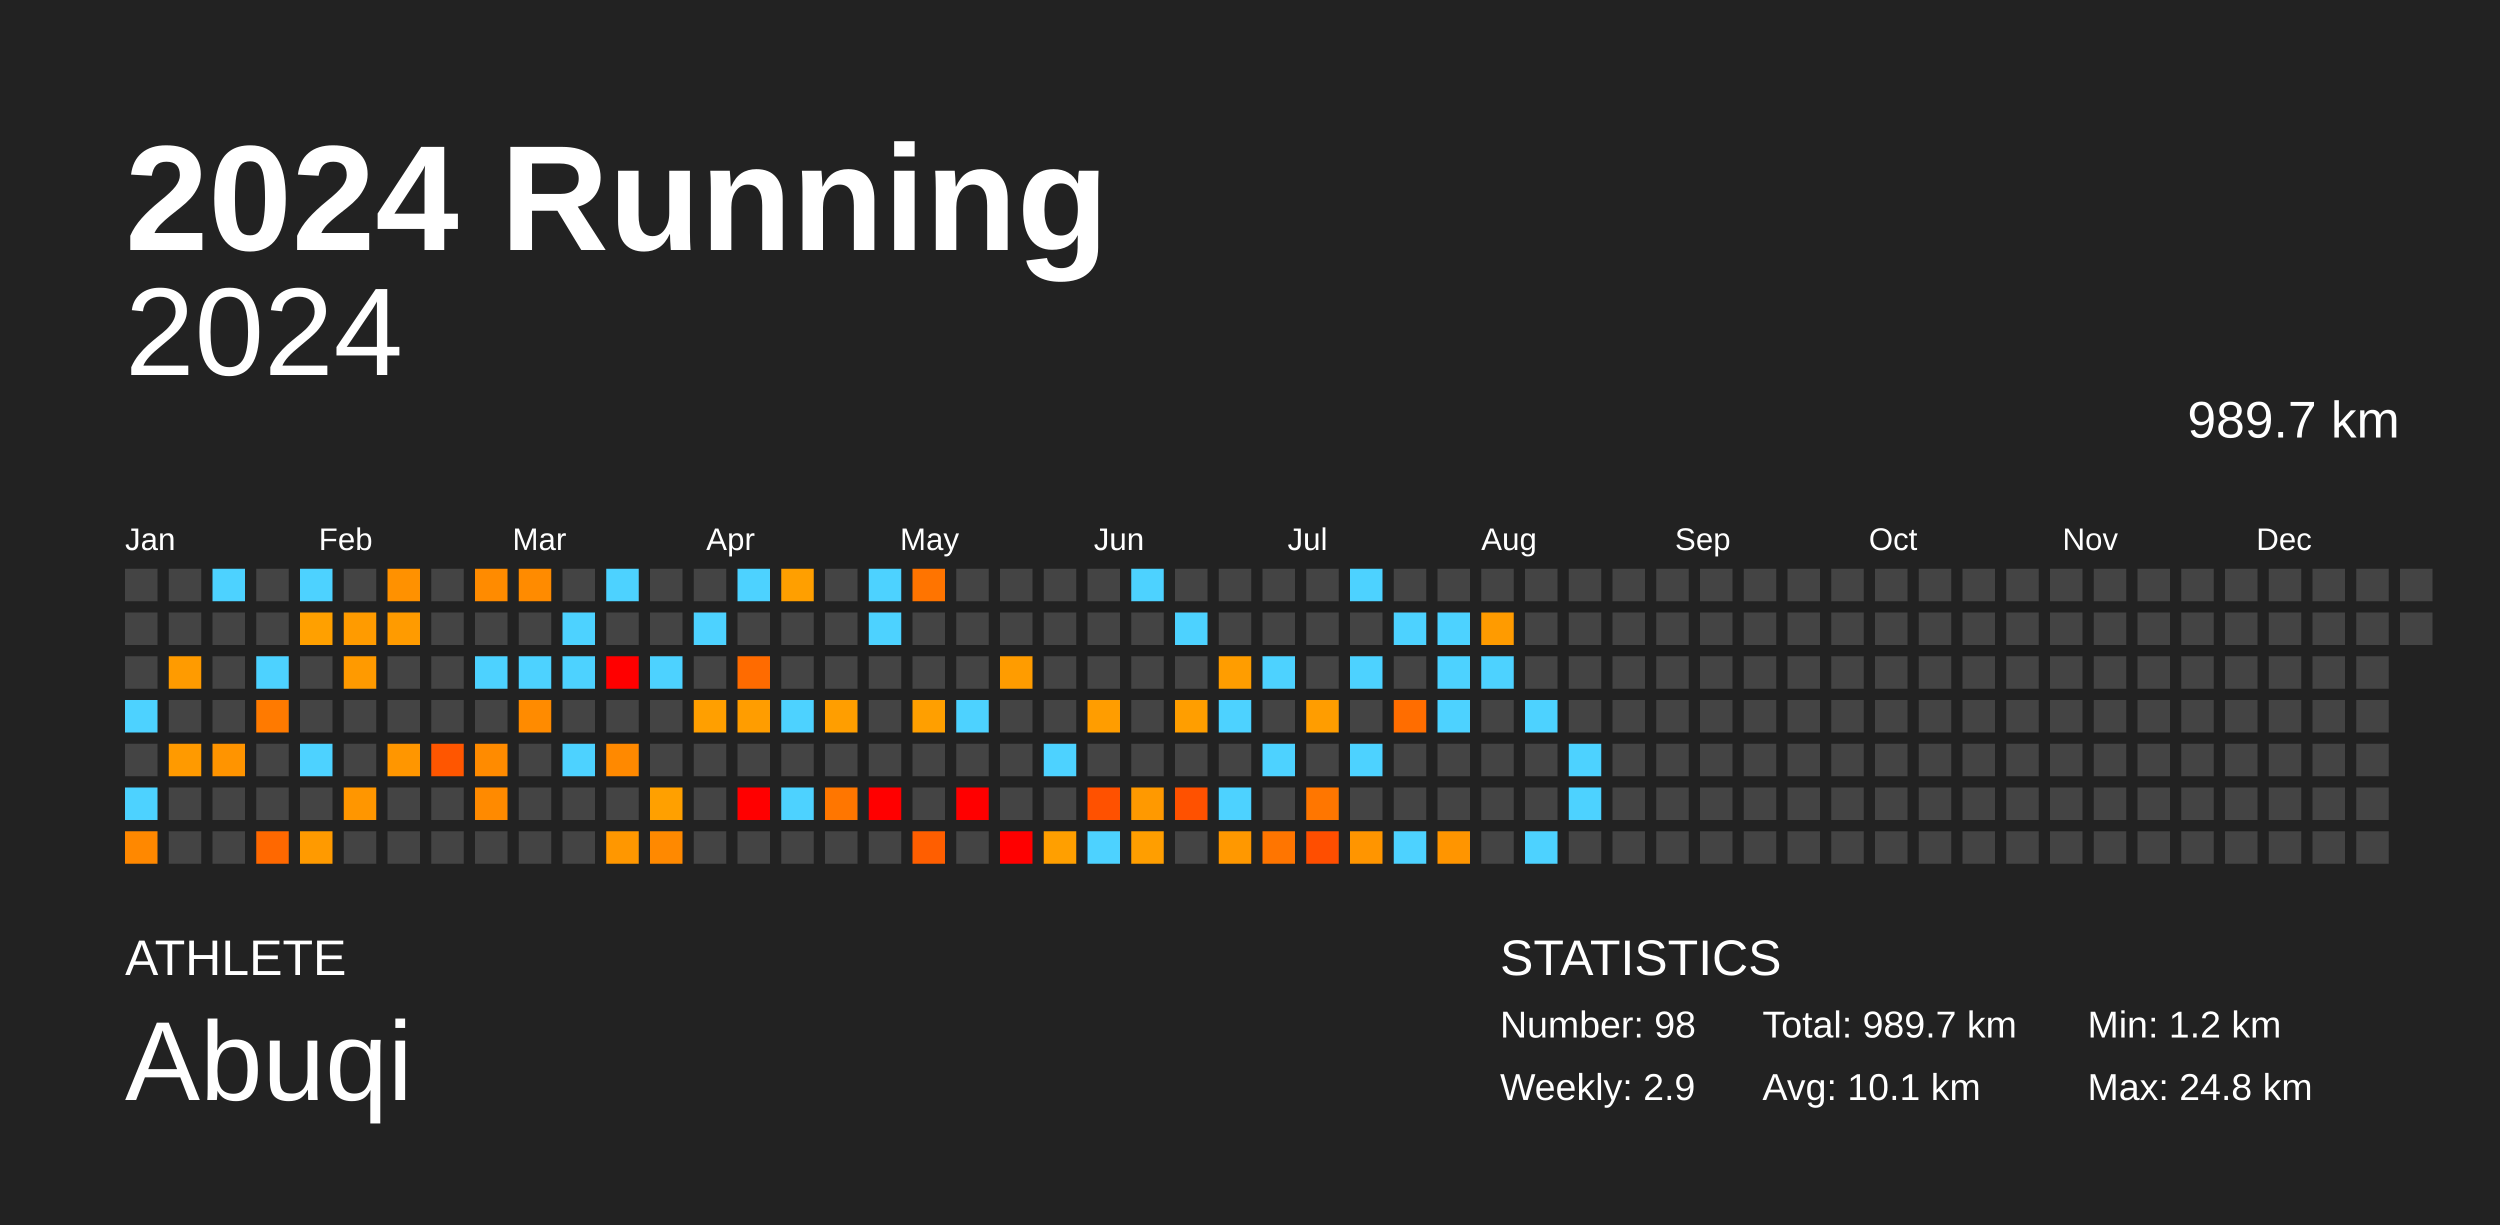
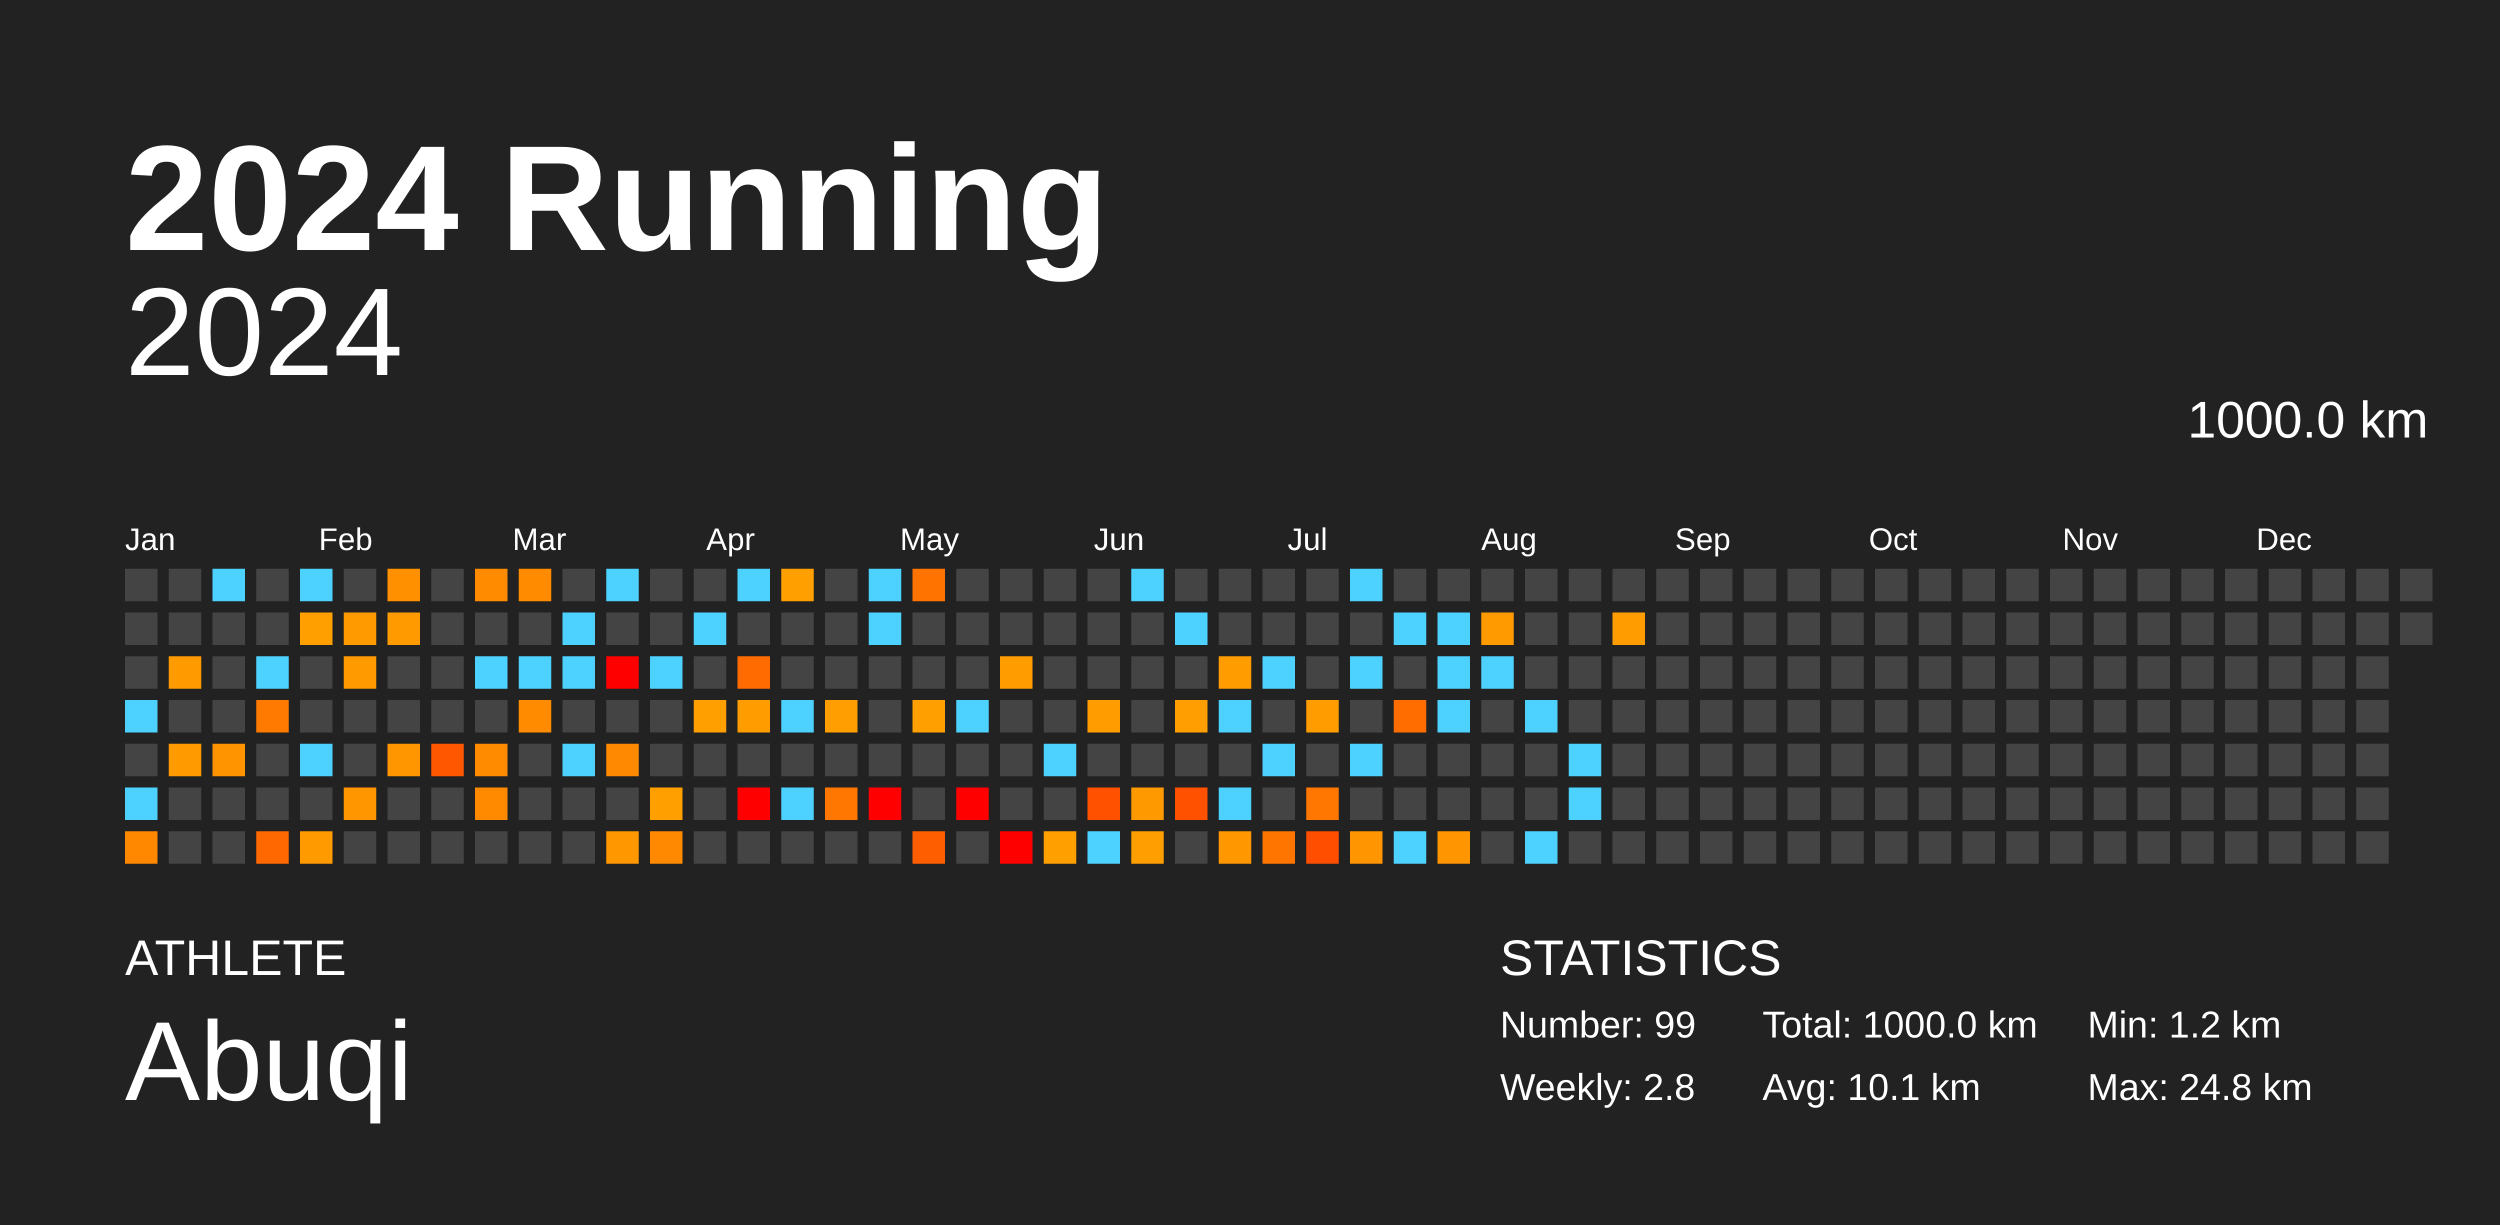
<svg xmlns="http://www.w3.org/2000/svg" baseProfile="full" height="98mm" version="1.1" viewBox="0,0,200,98" width="200mm">
  <defs />
  <rect fill="#222222" height="98" width="200" x="0" y="0" />
  <text fill="#FFFFFF" style="font-size:12px; font-family:Arial; font-weight:bold;" x="10" y="20">2024 Running</text>
  <text fill="#FFFFFF" style="font-size:4px; font-family:Arial" x="10" y="78">ATHLETE</text>
  <text fill="#FFFFFF" style="font-size:9px; font-family:Arial" x="10" y="88">Abuqi</text>
  <text fill="#FFFFFF" style="font-size:4px; font-family:Arial" x="120" y="78">STATISTICS</text>
-   <text fill="#FFFFFF" style="font-size:3px; font-family:Arial" x="120" y="83">Number: 98</text>
-   <text fill="#FFFFFF" style="font-size:3px; font-family:Arial" x="120" y="88">Weekly: 2.9</text>
-   <text fill="#FFFFFF" style="font-size:3px; font-family:Arial" x="141" y="83">Total: 989.7 km</text>
+   <text fill="#FFFFFF" style="font-size:3px; font-family:Arial" x="120" y="83">Number: 99</text>
+   <text fill="#FFFFFF" style="font-size:3px; font-family:Arial" x="120" y="88">Weekly: 2.8</text>
+   <text fill="#FFFFFF" style="font-size:3px; font-family:Arial" x="141" y="83">Total: 1000.0 km</text>
  <text fill="#FFFFFF" style="font-size:3px; font-family:Arial" x="141" y="88">Avg: 10.1 km</text>
  <text fill="#FFFFFF" style="font-size:3px; font-family:Arial" x="167" y="83">Min: 1.2 km</text>
  <text fill="#FFFFFF" style="font-size:3px; font-family:Arial" x="167" y="88">Max: 24.8 km</text>
  <text alignment-baseline="hanging" fill="#FFFFFF" style="font-size:10.0px; font-family:Arial;" x="10" y="30">2024</text>
-   <text alignment-baseline="hanging" fill="#FFFFFF" style="font-size:4.125px; font-family:Arial;" x="175" y="35">989.7 km</text>
+   <text alignment-baseline="hanging" fill="#FFFFFF" style="font-size:4.125px; font-family:Arial;" x="175" y="35">1000.0 km</text>
  <text fill="#FFFFFF" style="font-size:2.5px; font-family:Arial" x="10.0" y="44">Jan</text>
  <text fill="#FFFFFF" style="font-size:2.5px; font-family:Arial" x="25.5" y="44">Feb</text>
  <text fill="#FFFFFF" style="font-size:2.5px; font-family:Arial" x="41.0" y="44">Mar</text>
  <text fill="#FFFFFF" style="font-size:2.5px; font-family:Arial" x="56.5" y="44">Apr</text>
  <text fill="#FFFFFF" style="font-size:2.5px; font-family:Arial" x="72.0" y="44">May</text>
  <text fill="#FFFFFF" style="font-size:2.5px; font-family:Arial" x="87.5" y="44">Jun</text>
  <text fill="#FFFFFF" style="font-size:2.5px; font-family:Arial" x="103.0" y="44">Jul</text>
  <text fill="#FFFFFF" style="font-size:2.5px; font-family:Arial" x="118.5" y="44">Aug</text>
  <text fill="#FFFFFF" style="font-size:2.5px; font-family:Arial" x="134.0" y="44">Sep</text>
  <text fill="#FFFFFF" style="font-size:2.5px; font-family:Arial" x="149.5" y="44">Oct</text>
  <text fill="#FFFFFF" style="font-size:2.5px; font-family:Arial" x="165.0" y="44">Nov</text>
  <text fill="#FFFFFF" style="font-size:2.5px; font-family:Arial" x="180.5" y="44">Dec</text>
  <rect fill="#444444" height="2.6" width="2.6" x="10.0" y="45.5" />
  <rect fill="#444444" height="2.6" width="2.6" x="10.0" y="49.0" />
  <rect fill="#444444" height="2.6" width="2.6" x="10.0" y="52.5" />
  <rect fill="#4dd2ff" height="2.6" width="2.6" x="10.0" y="56.0" />
  <rect fill="#444444" height="2.6" width="2.6" x="10.0" y="59.5" />
  <rect fill="#4dd2ff" height="2.6" width="2.6" x="10.0" y="63.0" />
  <rect fill="#ff8800" height="2.6" width="2.6" x="10.0" y="66.5" />
  <rect fill="#444444" height="2.6" width="2.6" x="13.5" y="45.5" />
  <rect fill="#444444" height="2.6" width="2.6" x="13.5" y="49.0" />
  <rect fill="#ff9b00" height="2.6" width="2.6" x="13.5" y="52.5" />
  <rect fill="#444444" height="2.6" width="2.6" x="13.5" y="56.0" />
  <rect fill="#ff9a00" height="2.6" width="2.6" x="13.5" y="59.5" />
  <rect fill="#444444" height="2.6" width="2.6" x="13.5" y="63.0" />
  <rect fill="#444444" height="2.6" width="2.6" x="13.5" y="66.5" />
  <rect fill="#4dd2ff" height="2.6" width="2.6" x="17.0" y="45.5" />
  <rect fill="#444444" height="2.6" width="2.6" x="17.0" y="49.0" />
  <rect fill="#444444" height="2.6" width="2.6" x="17.0" y="52.5" />
  <rect fill="#444444" height="2.6" width="2.6" x="17.0" y="56.0" />
  <rect fill="#ff9400" height="2.6" width="2.6" x="17.0" y="59.5" />
  <rect fill="#444444" height="2.6" width="2.6" x="17.0" y="63.0" />
  <rect fill="#444444" height="2.6" width="2.6" x="17.0" y="66.5" />
  <rect fill="#444444" height="2.6" width="2.6" x="20.5" y="45.5" />
  <rect fill="#444444" height="2.6" width="2.6" x="20.5" y="49.0" />
  <rect fill="#4dd2ff" height="2.6" width="2.6" x="20.5" y="52.5" />
  <rect fill="#ff7a00" height="2.6" width="2.6" x="20.5" y="56.0" />
  <rect fill="#444444" height="2.6" width="2.6" x="20.5" y="59.5" />
  <rect fill="#444444" height="2.6" width="2.6" x="20.5" y="63.0" />
  <rect fill="#ff6800" height="2.6" width="2.6" x="20.5" y="66.5" />
  <rect fill="#4dd2ff" height="2.6" width="2.6" x="24.0" y="45.5" />
  <rect fill="#ffa000" height="2.6" width="2.6" x="24.0" y="49.0" />
  <rect fill="#444444" height="2.6" width="2.6" x="24.0" y="52.5" />
  <rect fill="#444444" height="2.6" width="2.6" x="24.0" y="56.0" />
  <rect fill="#4dd2ff" height="2.6" width="2.6" x="24.0" y="59.5" />
  <rect fill="#444444" height="2.6" width="2.6" x="24.0" y="63.0" />
  <rect fill="#ff9a00" height="2.6" width="2.6" x="24.0" y="66.5" />
  <rect fill="#444444" height="2.6" width="2.6" x="27.5" y="45.5" />
  <rect fill="#ff9b00" height="2.6" width="2.6" x="27.5" y="49.0" />
  <rect fill="#ff9a00" height="2.6" width="2.6" x="27.5" y="52.5" />
  <rect fill="#444444" height="2.6" width="2.6" x="27.5" y="56.0" />
  <rect fill="#444444" height="2.6" width="2.6" x="27.5" y="59.5" />
  <rect fill="#ff9600" height="2.6" width="2.6" x="27.5" y="63.0" />
  <rect fill="#444444" height="2.6" width="2.6" x="27.5" y="66.5" />
  <rect fill="#ff9100" height="2.6" width="2.6" x="31.0" y="45.5" />
  <rect fill="#ff9b00" height="2.6" width="2.6" x="31.0" y="49.0" />
  <rect fill="#444444" height="2.6" width="2.6" x="31.0" y="52.5" />
  <rect fill="#444444" height="2.6" width="2.6" x="31.0" y="56.0" />
  <rect fill="#ff9600" height="2.6" width="2.6" x="31.0" y="59.5" />
  <rect fill="#444444" height="2.6" width="2.6" x="31.0" y="63.0" />
  <rect fill="#444444" height="2.6" width="2.6" x="31.0" y="66.5" />
  <rect fill="#444444" height="2.6" width="2.6" x="34.5" y="45.5" />
  <rect fill="#444444" height="2.6" width="2.6" x="34.5" y="49.0" />
  <rect fill="#444444" height="2.6" width="2.6" x="34.5" y="52.5" />
  <rect fill="#444444" height="2.6" width="2.6" x="34.5" y="56.0" />
  <rect fill="#ff5600" height="2.6" width="2.6" x="34.5" y="59.5" />
  <rect fill="#444444" height="2.6" width="2.6" x="34.5" y="63.0" />
  <rect fill="#444444" height="2.6" width="2.6" x="34.5" y="66.5" />
  <rect fill="#ff8b00" height="2.6" width="2.6" x="38.0" y="45.5" />
  <rect fill="#444444" height="2.6" width="2.6" x="38.0" y="49.0" />
  <rect fill="#4dd2ff" height="2.6" width="2.6" x="38.0" y="52.5" />
  <rect fill="#444444" height="2.6" width="2.6" x="38.0" y="56.0" />
  <rect fill="#ff8b00" height="2.6" width="2.6" x="38.0" y="59.5" />
  <rect fill="#ff8a00" height="2.6" width="2.6" x="38.0" y="63.0" />
  <rect fill="#444444" height="2.6" width="2.6" x="38.0" y="66.5" />
  <rect fill="#ff8b00" height="2.6" width="2.6" x="41.5" y="45.5" />
  <rect fill="#444444" height="2.6" width="2.6" x="41.5" y="49.0" />
  <rect fill="#4dd2ff" height="2.6" width="2.6" x="41.5" y="52.5" />
  <rect fill="#ff8b00" height="2.6" width="2.6" x="41.5" y="56.0" />
  <rect fill="#444444" height="2.6" width="2.6" x="41.5" y="59.5" />
  <rect fill="#444444" height="2.6" width="2.6" x="41.5" y="63.0" />
  <rect fill="#444444" height="2.6" width="2.6" x="41.5" y="66.5" />
  <rect fill="#444444" height="2.6" width="2.6" x="45.0" y="45.5" />
  <rect fill="#4dd2ff" height="2.6" width="2.6" x="45.0" y="49.0" />
  <rect fill="#4dd2ff" height="2.6" width="2.6" x="45.0" y="52.5" />
  <rect fill="#444444" height="2.6" width="2.6" x="45.0" y="56.0" />
  <rect fill="#4dd2ff" height="2.6" width="2.6" x="45.0" y="59.5" />
  <rect fill="#444444" height="2.6" width="2.6" x="45.0" y="63.0" />
  <rect fill="#444444" height="2.6" width="2.6" x="45.0" y="66.5" />
  <rect fill="#4dd2ff" height="2.6" width="2.6" x="48.5" y="45.5" />
  <rect fill="#444444" height="2.6" width="2.6" x="48.5" y="49.0" />
  <rect fill="red" height="2.6" width="2.6" x="48.5" y="52.5" />
  <rect fill="#444444" height="2.6" width="2.6" x="48.5" y="56.0" />
  <rect fill="#ff8900" height="2.6" width="2.6" x="48.5" y="59.5" />
  <rect fill="#444444" height="2.6" width="2.6" x="48.5" y="63.0" />
  <rect fill="#ff9700" height="2.6" width="2.6" x="48.5" y="66.5" />
  <rect fill="#444444" height="2.6" width="2.6" x="52.0" y="45.5" />
  <rect fill="#444444" height="2.6" width="2.6" x="52.0" y="49.0" />
  <rect fill="#4dd2ff" height="2.6" width="2.6" x="52.0" y="52.5" />
  <rect fill="#444444" height="2.6" width="2.6" x="52.0" y="56.0" />
  <rect fill="#444444" height="2.6" width="2.6" x="52.0" y="59.5" />
  <rect fill="#ffa000" height="2.6" width="2.6" x="52.0" y="63.0" />
  <rect fill="#ff8900" height="2.6" width="2.6" x="52.0" y="66.5" />
  <rect fill="#444444" height="2.6" width="2.6" x="55.5" y="45.5" />
  <rect fill="#4dd2ff" height="2.6" width="2.6" x="55.5" y="49.0" />
  <rect fill="#444444" height="2.6" width="2.6" x="55.5" y="52.5" />
  <rect fill="#ff9f00" height="2.6" width="2.6" x="55.5" y="56.0" />
  <rect fill="#444444" height="2.6" width="2.6" x="55.5" y="59.5" />
  <rect fill="#444444" height="2.6" width="2.6" x="55.5" y="63.0" />
  <rect fill="#444444" height="2.6" width="2.6" x="55.5" y="66.5" />
  <rect fill="#4dd2ff" height="2.6" width="2.6" x="59.0" y="45.5" />
  <rect fill="#444444" height="2.6" width="2.6" x="59.0" y="49.0" />
  <rect fill="#ff6b00" height="2.6" width="2.6" x="59.0" y="52.5" />
  <rect fill="#ff9d00" height="2.6" width="2.6" x="59.0" y="56.0" />
  <rect fill="#444444" height="2.6" width="2.6" x="59.0" y="59.5" />
  <rect fill="red" height="2.6" width="2.6" x="59.0" y="63.0" />
  <rect fill="#444444" height="2.6" width="2.6" x="59.0" y="66.5" />
  <rect fill="#ff9f00" height="2.6" width="2.6" x="62.5" y="45.5" />
  <rect fill="#444444" height="2.6" width="2.6" x="62.5" y="49.0" />
  <rect fill="#444444" height="2.6" width="2.6" x="62.5" y="52.5" />
  <rect fill="#4dd2ff" height="2.6" width="2.6" x="62.5" y="56.0" />
  <rect fill="#444444" height="2.6" width="2.6" x="62.5" y="59.5" />
  <rect fill="#4dd2ff" height="2.6" width="2.6" x="62.5" y="63.0" />
  <rect fill="#444444" height="2.6" width="2.6" x="62.5" y="66.5" />
  <rect fill="#444444" height="2.6" width="2.6" x="66.0" y="45.5" />
  <rect fill="#444444" height="2.6" width="2.6" x="66.0" y="49.0" />
  <rect fill="#444444" height="2.6" width="2.6" x="66.0" y="52.5" />
  <rect fill="#ff9e00" height="2.6" width="2.6" x="66.0" y="56.0" />
  <rect fill="#444444" height="2.6" width="2.6" x="66.0" y="59.5" />
  <rect fill="#ff7600" height="2.6" width="2.6" x="66.0" y="63.0" />
  <rect fill="#444444" height="2.6" width="2.6" x="66.0" y="66.5" />
  <rect fill="#4dd2ff" height="2.6" width="2.6" x="69.5" y="45.5" />
  <rect fill="#4dd2ff" height="2.6" width="2.6" x="69.5" y="49.0" />
  <rect fill="#444444" height="2.6" width="2.6" x="69.5" y="52.5" />
  <rect fill="#444444" height="2.6" width="2.6" x="69.5" y="56.0" />
  <rect fill="#444444" height="2.6" width="2.6" x="69.5" y="59.5" />
  <rect fill="red" height="2.6" width="2.6" x="69.5" y="63.0" />
  <rect fill="#444444" height="2.6" width="2.6" x="69.5" y="66.5" />
  <rect fill="#ff7400" height="2.6" width="2.6" x="73.0" y="45.5" />
  <rect fill="#444444" height="2.6" width="2.6" x="73.0" y="49.0" />
  <rect fill="#444444" height="2.6" width="2.6" x="73.0" y="52.5" />
  <rect fill="#ff9f00" height="2.6" width="2.6" x="73.0" y="56.0" />
  <rect fill="#444444" height="2.6" width="2.6" x="73.0" y="59.5" />
  <rect fill="#444444" height="2.6" width="2.6" x="73.0" y="63.0" />
  <rect fill="#ff5e00" height="2.6" width="2.6" x="73.0" y="66.5" />
  <rect fill="#444444" height="2.6" width="2.6" x="76.5" y="45.5" />
  <rect fill="#444444" height="2.6" width="2.6" x="76.5" y="49.0" />
  <rect fill="#444444" height="2.6" width="2.6" x="76.5" y="52.5" />
  <rect fill="#4dd2ff" height="2.6" width="2.6" x="76.5" y="56.0" />
  <rect fill="#444444" height="2.6" width="2.6" x="76.5" y="59.5" />
  <rect fill="red" height="2.6" width="2.6" x="76.5" y="63.0" />
  <rect fill="#444444" height="2.6" width="2.6" x="76.5" y="66.5" />
  <rect fill="#444444" height="2.6" width="2.6" x="80.0" y="45.5" />
  <rect fill="#444444" height="2.6" width="2.6" x="80.0" y="49.0" />
  <rect fill="#ff9c00" height="2.6" width="2.6" x="80.0" y="52.5" />
  <rect fill="#444444" height="2.6" width="2.6" x="80.0" y="56.0" />
  <rect fill="#444444" height="2.6" width="2.6" x="80.0" y="59.5" />
  <rect fill="#444444" height="2.6" width="2.6" x="80.0" y="63.0" />
  <rect fill="red" height="2.6" width="2.6" x="80.0" y="66.5" />
  <rect fill="#444444" height="2.6" width="2.6" x="83.5" y="45.5" />
  <rect fill="#444444" height="2.6" width="2.6" x="83.5" y="49.0" />
  <rect fill="#444444" height="2.6" width="2.6" x="83.5" y="52.5" />
  <rect fill="#444444" height="2.6" width="2.6" x="83.5" y="56.0" />
  <rect fill="#4dd2ff" height="2.6" width="2.6" x="83.5" y="59.5" />
  <rect fill="#444444" height="2.6" width="2.6" x="83.5" y="63.0" />
  <rect fill="#ff9f00" height="2.6" width="2.6" x="83.5" y="66.5" />
  <rect fill="#444444" height="2.6" width="2.6" x="87.0" y="45.5" />
  <rect fill="#444444" height="2.6" width="2.6" x="87.0" y="49.0" />
  <rect fill="#444444" height="2.6" width="2.6" x="87.0" y="52.5" />
  <rect fill="#ff9d00" height="2.6" width="2.6" x="87.0" y="56.0" />
  <rect fill="#444444" height="2.6" width="2.6" x="87.0" y="59.5" />
  <rect fill="#ff5100" height="2.6" width="2.6" x="87.0" y="63.0" />
  <rect fill="#4dd2ff" height="2.6" width="2.6" x="87.0" y="66.5" />
  <rect fill="#4dd2ff" height="2.6" width="2.6" x="90.5" y="45.5" />
  <rect fill="#444444" height="2.6" width="2.6" x="90.5" y="49.0" />
  <rect fill="#444444" height="2.6" width="2.6" x="90.5" y="52.5" />
  <rect fill="#444444" height="2.6" width="2.6" x="90.5" y="56.0" />
  <rect fill="#444444" height="2.6" width="2.6" x="90.5" y="59.5" />
  <rect fill="#ff9900" height="2.6" width="2.6" x="90.5" y="63.0" />
  <rect fill="#ff9e00" height="2.6" width="2.6" x="90.5" y="66.5" />
  <rect fill="#444444" height="2.6" width="2.6" x="94.0" y="45.5" />
  <rect fill="#4dd2ff" height="2.6" width="2.6" x="94.0" y="49.0" />
  <rect fill="#444444" height="2.6" width="2.6" x="94.0" y="52.5" />
  <rect fill="#ff9e00" height="2.6" width="2.6" x="94.0" y="56.0" />
  <rect fill="#444444" height="2.6" width="2.6" x="94.0" y="59.5" />
  <rect fill="#ff5100" height="2.6" width="2.6" x="94.0" y="63.0" />
  <rect fill="#444444" height="2.6" width="2.6" x="94.0" y="66.5" />
  <rect fill="#444444" height="2.6" width="2.6" x="97.5" y="45.5" />
  <rect fill="#444444" height="2.6" width="2.6" x="97.5" y="49.0" />
  <rect fill="#ff9d00" height="2.6" width="2.6" x="97.5" y="52.5" />
  <rect fill="#4dd2ff" height="2.6" width="2.6" x="97.5" y="56.0" />
  <rect fill="#444444" height="2.6" width="2.6" x="97.5" y="59.5" />
  <rect fill="#4dd2ff" height="2.6" width="2.6" x="97.5" y="63.0" />
  <rect fill="#ff9800" height="2.6" width="2.6" x="97.5" y="66.5" />
  <rect fill="#444444" height="2.6" width="2.6" x="101.0" y="45.5" />
  <rect fill="#444444" height="2.6" width="2.6" x="101.0" y="49.0" />
  <rect fill="#4dd2ff" height="2.6" width="2.6" x="101.0" y="52.5" />
  <rect fill="#444444" height="2.6" width="2.6" x="101.0" y="56.0" />
  <rect fill="#4dd2ff" height="2.6" width="2.6" x="101.0" y="59.5" />
  <rect fill="#444444" height="2.6" width="2.6" x="101.0" y="63.0" />
  <rect fill="#ff7500" height="2.6" width="2.6" x="101.0" y="66.5" />
  <rect fill="#444444" height="2.6" width="2.6" x="104.5" y="45.5" />
  <rect fill="#444444" height="2.6" width="2.6" x="104.5" y="49.0" />
  <rect fill="#444444" height="2.6" width="2.6" x="104.5" y="52.5" />
  <rect fill="#ff9d00" height="2.6" width="2.6" x="104.5" y="56.0" />
  <rect fill="#444444" height="2.6" width="2.6" x="104.5" y="59.5" />
  <rect fill="#ff7600" height="2.6" width="2.6" x="104.5" y="63.0" />
  <rect fill="#ff4e00" height="2.6" width="2.6" x="104.5" y="66.5" />
  <rect fill="#4dd2ff" height="2.6" width="2.6" x="108.0" y="45.5" />
  <rect fill="#444444" height="2.6" width="2.6" x="108.0" y="49.0" />
  <rect fill="#4dd2ff" height="2.6" width="2.6" x="108.0" y="52.5" />
  <rect fill="#444444" height="2.6" width="2.6" x="108.0" y="56.0" />
  <rect fill="#4dd2ff" height="2.6" width="2.6" x="108.0" y="59.5" />
  <rect fill="#444444" height="2.6" width="2.6" x="108.0" y="63.0" />
  <rect fill="#ff9500" height="2.6" width="2.6" x="108.0" y="66.5" />
  <rect fill="#444444" height="2.6" width="2.6" x="111.5" y="45.5" />
  <rect fill="#4dd2ff" height="2.6" width="2.6" x="111.5" y="49.0" />
  <rect fill="#444444" height="2.6" width="2.6" x="111.5" y="52.5" />
  <rect fill="#ff6d00" height="2.6" width="2.6" x="111.5" y="56.0" />
  <rect fill="#444444" height="2.6" width="2.6" x="111.5" y="59.5" />
  <rect fill="#444444" height="2.6" width="2.6" x="111.5" y="63.0" />
  <rect fill="#4dd2ff" height="2.6" width="2.6" x="111.5" y="66.5" />
  <rect fill="#444444" height="2.6" width="2.6" x="115.0" y="45.5" />
  <rect fill="#4dd2ff" height="2.6" width="2.6" x="115.0" y="49.0" />
  <rect fill="#4dd2ff" height="2.6" width="2.6" x="115.0" y="52.5" />
  <rect fill="#4dd2ff" height="2.6" width="2.6" x="115.0" y="56.0" />
  <rect fill="#444444" height="2.6" width="2.6" x="115.0" y="59.5" />
  <rect fill="#444444" height="2.6" width="2.6" x="115.0" y="63.0" />
  <rect fill="#ff9500" height="2.6" width="2.6" x="115.0" y="66.5" />
  <rect fill="#444444" height="2.6" width="2.6" x="118.5" y="45.5" />
  <rect fill="#ff9b00" height="2.6" width="2.6" x="118.5" y="49.0" />
  <rect fill="#4dd2ff" height="2.6" width="2.6" x="118.5" y="52.5" />
  <rect fill="#444444" height="2.6" width="2.6" x="118.5" y="56.0" />
  <rect fill="#444444" height="2.6" width="2.6" x="118.5" y="59.5" />
  <rect fill="#444444" height="2.6" width="2.6" x="118.5" y="63.0" />
  <rect fill="#444444" height="2.6" width="2.6" x="118.5" y="66.5" />
  <rect fill="#444444" height="2.6" width="2.6" x="122.0" y="45.5" />
  <rect fill="#444444" height="2.6" width="2.6" x="122.0" y="49.0" />
  <rect fill="#444444" height="2.6" width="2.6" x="122.0" y="52.5" />
  <rect fill="#4dd2ff" height="2.6" width="2.6" x="122.0" y="56.0" />
  <rect fill="#444444" height="2.6" width="2.6" x="122.0" y="59.5" />
  <rect fill="#444444" height="2.6" width="2.6" x="122.0" y="63.0" />
  <rect fill="#4dd2ff" height="2.6" width="2.6" x="122.0" y="66.5" />
  <rect fill="#444444" height="2.6" width="2.6" x="125.5" y="45.5" />
  <rect fill="#444444" height="2.6" width="2.6" x="125.5" y="49.0" />
  <rect fill="#444444" height="2.6" width="2.6" x="125.5" y="52.5" />
  <rect fill="#444444" height="2.6" width="2.6" x="125.5" y="56.0" />
  <rect fill="#4dd2ff" height="2.6" width="2.6" x="125.5" y="59.5" />
  <rect fill="#4dd2ff" height="2.6" width="2.6" x="125.5" y="63.0" />
  <rect fill="#444444" height="2.6" width="2.6" x="125.5" y="66.5" />
  <rect fill="#444444" height="2.6" width="2.6" x="129.0" y="45.5" />
-   <rect fill="#444444" height="2.6" width="2.6" x="129.0" y="49.0" />
+   <rect fill="#ff9d00" height="2.6" width="2.6" x="129.0" y="49.0" />
  <rect fill="#444444" height="2.6" width="2.6" x="129.0" y="52.5" />
  <rect fill="#444444" height="2.6" width="2.6" x="129.0" y="56.0" />
  <rect fill="#444444" height="2.6" width="2.6" x="129.0" y="59.5" />
  <rect fill="#444444" height="2.6" width="2.6" x="129.0" y="63.0" />
  <rect fill="#444444" height="2.6" width="2.6" x="129.0" y="66.5" />
  <rect fill="#444444" height="2.6" width="2.6" x="132.5" y="45.5" />
  <rect fill="#444444" height="2.6" width="2.6" x="132.5" y="49.0" />
  <rect fill="#444444" height="2.6" width="2.6" x="132.5" y="52.5" />
  <rect fill="#444444" height="2.6" width="2.6" x="132.5" y="56.0" />
  <rect fill="#444444" height="2.6" width="2.6" x="132.5" y="59.5" />
  <rect fill="#444444" height="2.6" width="2.6" x="132.5" y="63.0" />
  <rect fill="#444444" height="2.6" width="2.6" x="132.5" y="66.5" />
  <rect fill="#444444" height="2.6" width="2.6" x="136.0" y="45.5" />
  <rect fill="#444444" height="2.6" width="2.6" x="136.0" y="49.0" />
  <rect fill="#444444" height="2.6" width="2.6" x="136.0" y="52.5" />
  <rect fill="#444444" height="2.6" width="2.6" x="136.0" y="56.0" />
  <rect fill="#444444" height="2.6" width="2.6" x="136.0" y="59.5" />
  <rect fill="#444444" height="2.6" width="2.6" x="136.0" y="63.0" />
  <rect fill="#444444" height="2.6" width="2.6" x="136.0" y="66.5" />
  <rect fill="#444444" height="2.6" width="2.6" x="139.5" y="45.5" />
  <rect fill="#444444" height="2.6" width="2.6" x="139.5" y="49.0" />
  <rect fill="#444444" height="2.6" width="2.6" x="139.5" y="52.5" />
  <rect fill="#444444" height="2.6" width="2.6" x="139.5" y="56.0" />
  <rect fill="#444444" height="2.6" width="2.6" x="139.5" y="59.5" />
  <rect fill="#444444" height="2.6" width="2.6" x="139.5" y="63.0" />
  <rect fill="#444444" height="2.6" width="2.6" x="139.5" y="66.5" />
  <rect fill="#444444" height="2.6" width="2.6" x="143.0" y="45.5" />
  <rect fill="#444444" height="2.6" width="2.6" x="143.0" y="49.0" />
  <rect fill="#444444" height="2.6" width="2.6" x="143.0" y="52.5" />
  <rect fill="#444444" height="2.6" width="2.6" x="143.0" y="56.0" />
  <rect fill="#444444" height="2.6" width="2.6" x="143.0" y="59.5" />
  <rect fill="#444444" height="2.6" width="2.6" x="143.0" y="63.0" />
  <rect fill="#444444" height="2.6" width="2.6" x="143.0" y="66.5" />
  <rect fill="#444444" height="2.6" width="2.6" x="146.5" y="45.5" />
  <rect fill="#444444" height="2.6" width="2.6" x="146.5" y="49.0" />
  <rect fill="#444444" height="2.6" width="2.6" x="146.5" y="52.5" />
  <rect fill="#444444" height="2.6" width="2.6" x="146.5" y="56.0" />
  <rect fill="#444444" height="2.6" width="2.6" x="146.5" y="59.5" />
  <rect fill="#444444" height="2.6" width="2.6" x="146.5" y="63.0" />
  <rect fill="#444444" height="2.6" width="2.6" x="146.5" y="66.5" />
  <rect fill="#444444" height="2.6" width="2.6" x="150.0" y="45.5" />
  <rect fill="#444444" height="2.6" width="2.6" x="150.0" y="49.0" />
  <rect fill="#444444" height="2.6" width="2.6" x="150.0" y="52.5" />
  <rect fill="#444444" height="2.6" width="2.6" x="150.0" y="56.0" />
  <rect fill="#444444" height="2.6" width="2.6" x="150.0" y="59.5" />
  <rect fill="#444444" height="2.6" width="2.6" x="150.0" y="63.0" />
  <rect fill="#444444" height="2.6" width="2.6" x="150.0" y="66.5" />
  <rect fill="#444444" height="2.6" width="2.6" x="153.5" y="45.5" />
  <rect fill="#444444" height="2.6" width="2.6" x="153.5" y="49.0" />
  <rect fill="#444444" height="2.6" width="2.6" x="153.5" y="52.5" />
  <rect fill="#444444" height="2.6" width="2.6" x="153.5" y="56.0" />
  <rect fill="#444444" height="2.6" width="2.6" x="153.5" y="59.5" />
  <rect fill="#444444" height="2.6" width="2.6" x="153.5" y="63.0" />
  <rect fill="#444444" height="2.6" width="2.6" x="153.5" y="66.5" />
  <rect fill="#444444" height="2.6" width="2.6" x="157.0" y="45.5" />
  <rect fill="#444444" height="2.6" width="2.6" x="157.0" y="49.0" />
  <rect fill="#444444" height="2.6" width="2.6" x="157.0" y="52.5" />
  <rect fill="#444444" height="2.6" width="2.6" x="157.0" y="56.0" />
  <rect fill="#444444" height="2.6" width="2.6" x="157.0" y="59.5" />
  <rect fill="#444444" height="2.6" width="2.6" x="157.0" y="63.0" />
  <rect fill="#444444" height="2.6" width="2.6" x="157.0" y="66.5" />
  <rect fill="#444444" height="2.6" width="2.6" x="160.5" y="45.5" />
  <rect fill="#444444" height="2.6" width="2.6" x="160.5" y="49.0" />
  <rect fill="#444444" height="2.6" width="2.6" x="160.5" y="52.5" />
  <rect fill="#444444" height="2.6" width="2.6" x="160.5" y="56.0" />
  <rect fill="#444444" height="2.6" width="2.6" x="160.5" y="59.5" />
  <rect fill="#444444" height="2.6" width="2.6" x="160.5" y="63.0" />
  <rect fill="#444444" height="2.6" width="2.6" x="160.5" y="66.5" />
  <rect fill="#444444" height="2.6" width="2.6" x="164.0" y="45.5" />
  <rect fill="#444444" height="2.6" width="2.6" x="164.0" y="49.0" />
  <rect fill="#444444" height="2.6" width="2.6" x="164.0" y="52.5" />
  <rect fill="#444444" height="2.6" width="2.6" x="164.0" y="56.0" />
  <rect fill="#444444" height="2.6" width="2.6" x="164.0" y="59.5" />
  <rect fill="#444444" height="2.6" width="2.6" x="164.0" y="63.0" />
  <rect fill="#444444" height="2.6" width="2.6" x="164.0" y="66.5" />
  <rect fill="#444444" height="2.6" width="2.6" x="167.5" y="45.5" />
  <rect fill="#444444" height="2.6" width="2.6" x="167.5" y="49.0" />
  <rect fill="#444444" height="2.6" width="2.6" x="167.5" y="52.5" />
  <rect fill="#444444" height="2.6" width="2.6" x="167.5" y="56.0" />
  <rect fill="#444444" height="2.6" width="2.6" x="167.5" y="59.5" />
  <rect fill="#444444" height="2.6" width="2.6" x="167.5" y="63.0" />
  <rect fill="#444444" height="2.6" width="2.6" x="167.5" y="66.5" />
  <rect fill="#444444" height="2.6" width="2.6" x="171.0" y="45.5" />
  <rect fill="#444444" height="2.6" width="2.6" x="171.0" y="49.0" />
  <rect fill="#444444" height="2.6" width="2.6" x="171.0" y="52.5" />
  <rect fill="#444444" height="2.6" width="2.6" x="171.0" y="56.0" />
  <rect fill="#444444" height="2.6" width="2.6" x="171.0" y="59.5" />
  <rect fill="#444444" height="2.6" width="2.6" x="171.0" y="63.0" />
  <rect fill="#444444" height="2.6" width="2.6" x="171.0" y="66.5" />
  <rect fill="#444444" height="2.6" width="2.6" x="174.5" y="45.5" />
  <rect fill="#444444" height="2.6" width="2.6" x="174.5" y="49.0" />
  <rect fill="#444444" height="2.6" width="2.6" x="174.5" y="52.5" />
  <rect fill="#444444" height="2.6" width="2.6" x="174.5" y="56.0" />
  <rect fill="#444444" height="2.6" width="2.6" x="174.5" y="59.5" />
  <rect fill="#444444" height="2.6" width="2.6" x="174.5" y="63.0" />
  <rect fill="#444444" height="2.6" width="2.6" x="174.5" y="66.5" />
  <rect fill="#444444" height="2.6" width="2.6" x="178.0" y="45.5" />
  <rect fill="#444444" height="2.6" width="2.6" x="178.0" y="49.0" />
  <rect fill="#444444" height="2.6" width="2.6" x="178.0" y="52.5" />
  <rect fill="#444444" height="2.6" width="2.6" x="178.0" y="56.0" />
  <rect fill="#444444" height="2.6" width="2.6" x="178.0" y="59.5" />
  <rect fill="#444444" height="2.6" width="2.6" x="178.0" y="63.0" />
  <rect fill="#444444" height="2.6" width="2.6" x="178.0" y="66.5" />
  <rect fill="#444444" height="2.6" width="2.6" x="181.5" y="45.5" />
  <rect fill="#444444" height="2.6" width="2.6" x="181.5" y="49.0" />
  <rect fill="#444444" height="2.6" width="2.6" x="181.5" y="52.5" />
  <rect fill="#444444" height="2.6" width="2.6" x="181.5" y="56.0" />
  <rect fill="#444444" height="2.6" width="2.6" x="181.5" y="59.5" />
  <rect fill="#444444" height="2.6" width="2.6" x="181.5" y="63.0" />
  <rect fill="#444444" height="2.6" width="2.6" x="181.5" y="66.5" />
  <rect fill="#444444" height="2.6" width="2.6" x="185.0" y="45.5" />
  <rect fill="#444444" height="2.6" width="2.6" x="185.0" y="49.0" />
  <rect fill="#444444" height="2.6" width="2.6" x="185.0" y="52.5" />
  <rect fill="#444444" height="2.6" width="2.6" x="185.0" y="56.0" />
  <rect fill="#444444" height="2.6" width="2.6" x="185.0" y="59.5" />
  <rect fill="#444444" height="2.6" width="2.6" x="185.0" y="63.0" />
  <rect fill="#444444" height="2.6" width="2.6" x="185.0" y="66.5" />
  <rect fill="#444444" height="2.6" width="2.6" x="188.5" y="45.5" />
  <rect fill="#444444" height="2.6" width="2.6" x="188.5" y="49.0" />
  <rect fill="#444444" height="2.6" width="2.6" x="188.5" y="52.5" />
  <rect fill="#444444" height="2.6" width="2.6" x="188.5" y="56.0" />
  <rect fill="#444444" height="2.6" width="2.6" x="188.5" y="59.5" />
  <rect fill="#444444" height="2.6" width="2.6" x="188.5" y="63.0" />
  <rect fill="#444444" height="2.6" width="2.6" x="188.5" y="66.5" />
  <rect fill="#444444" height="2.6" width="2.6" x="192.0" y="45.5" />
  <rect fill="#444444" height="2.6" width="2.6" x="192.0" y="49.0" />
</svg>
